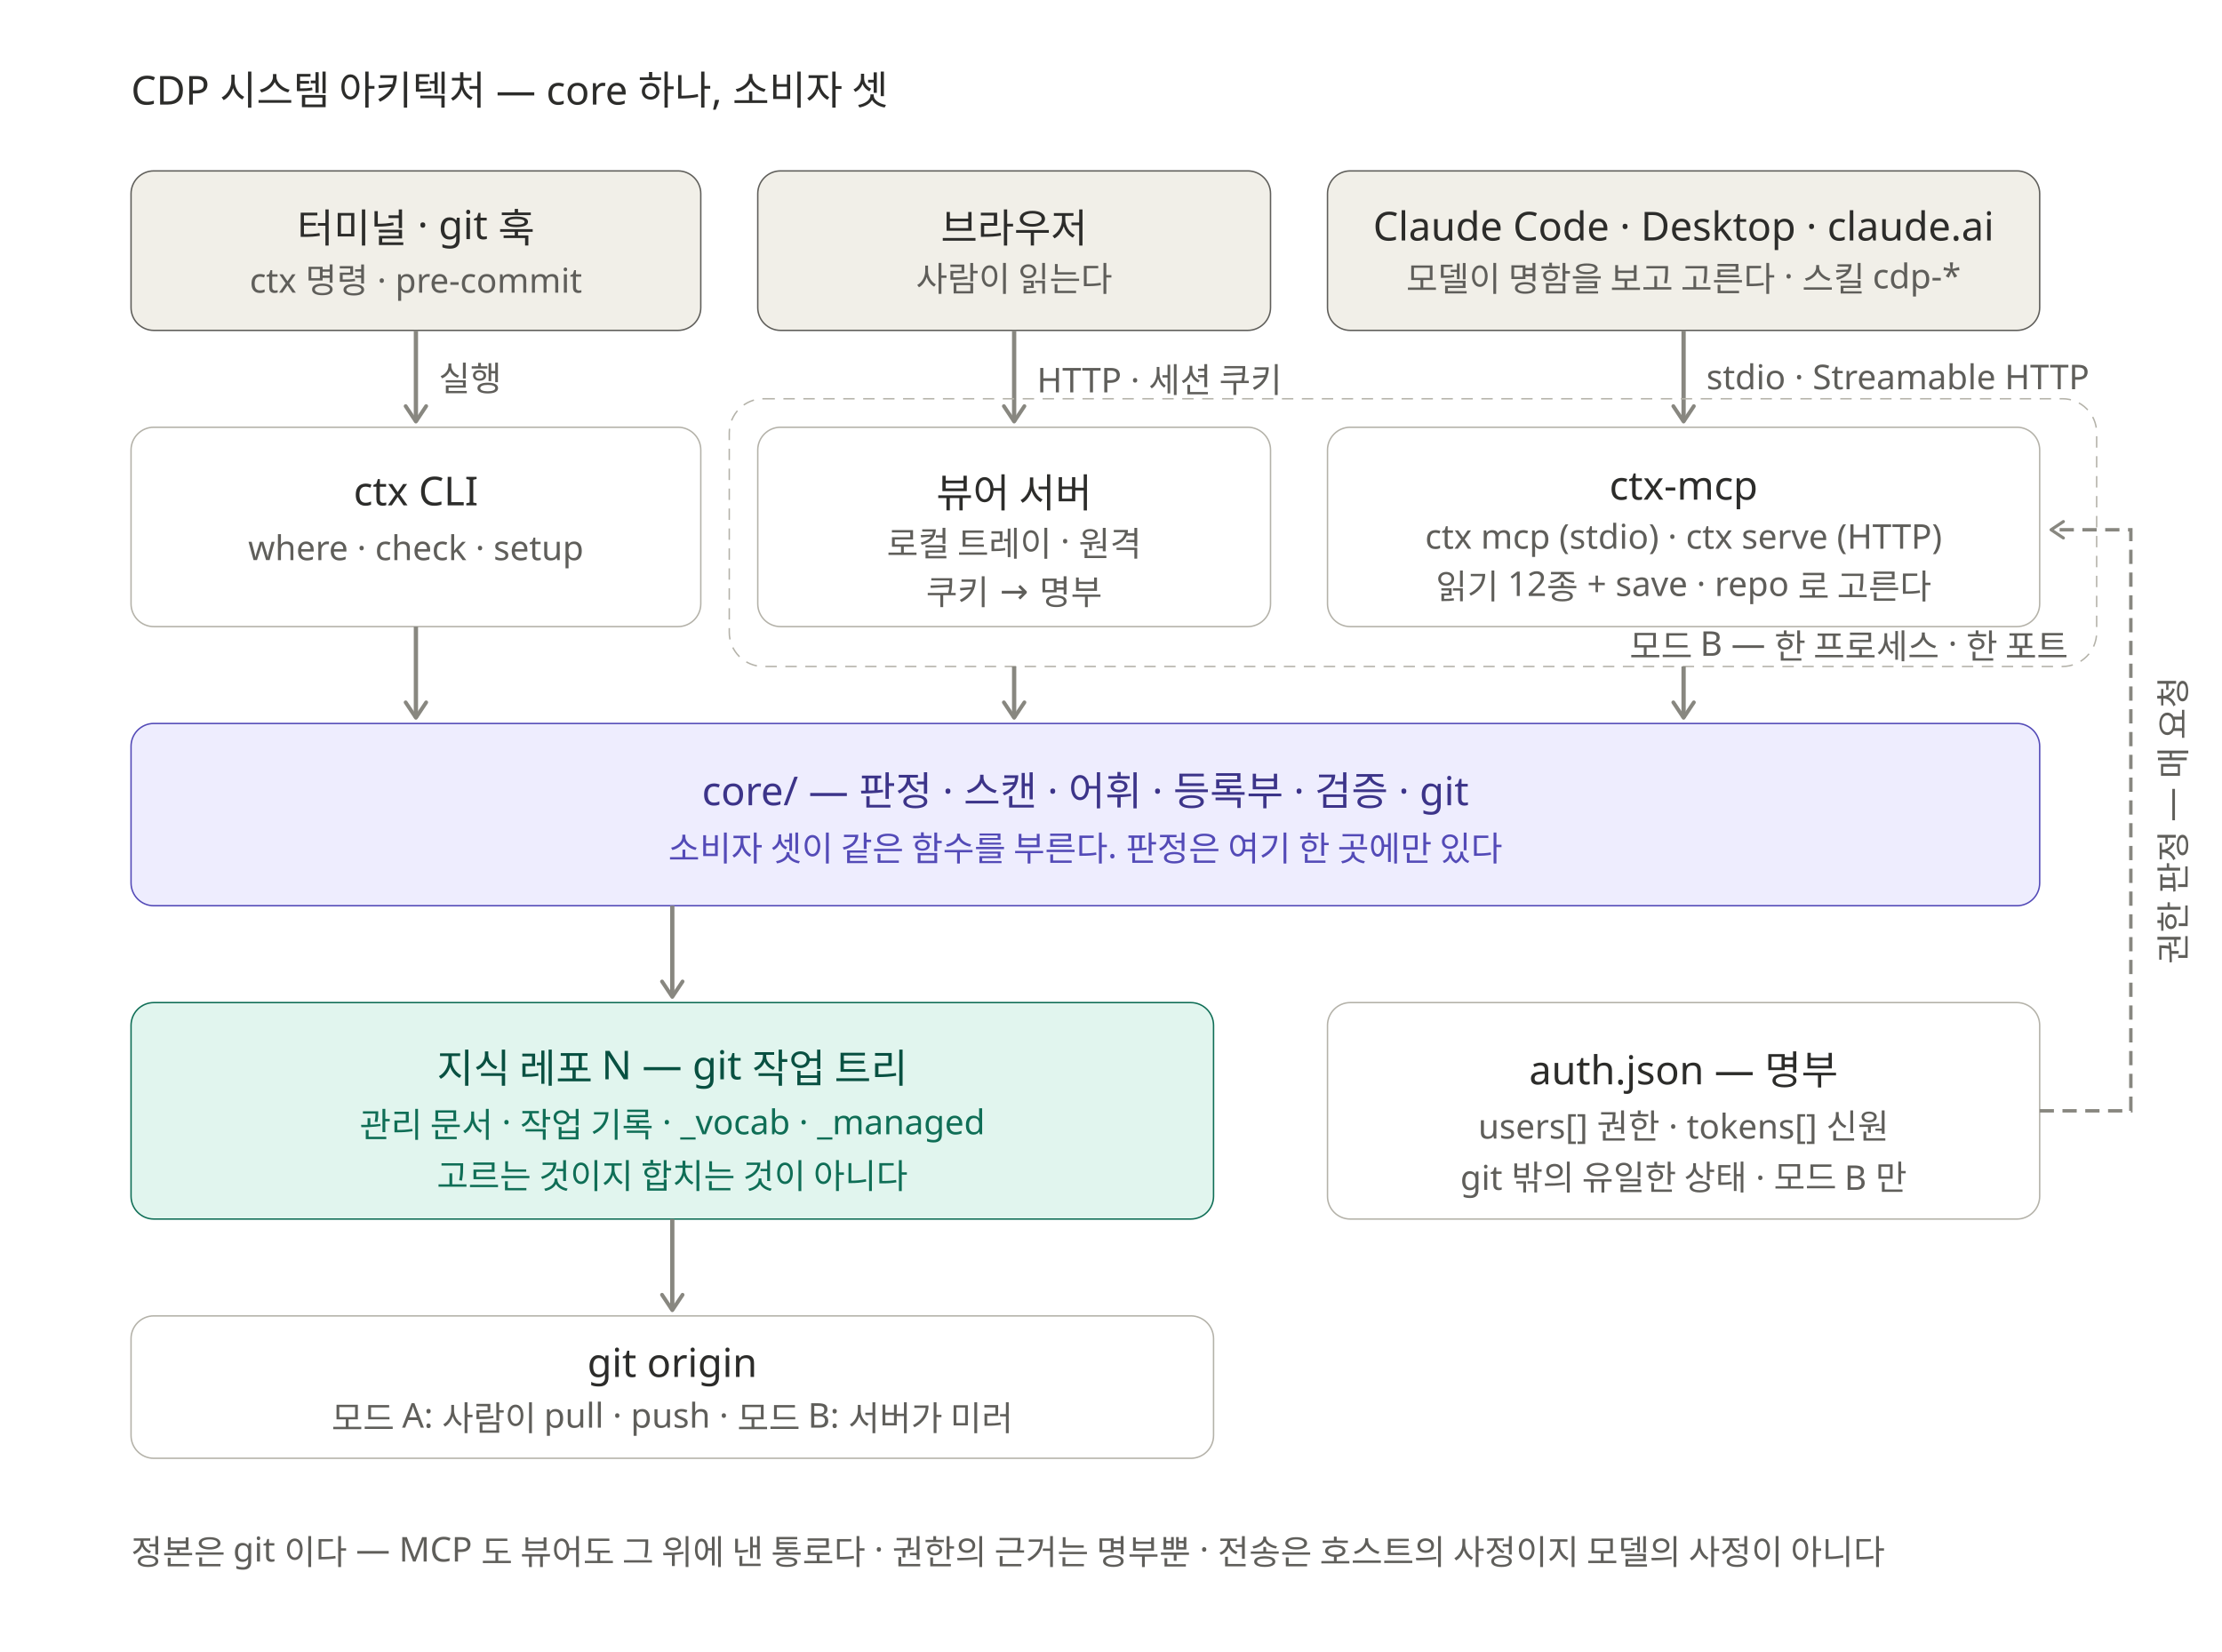
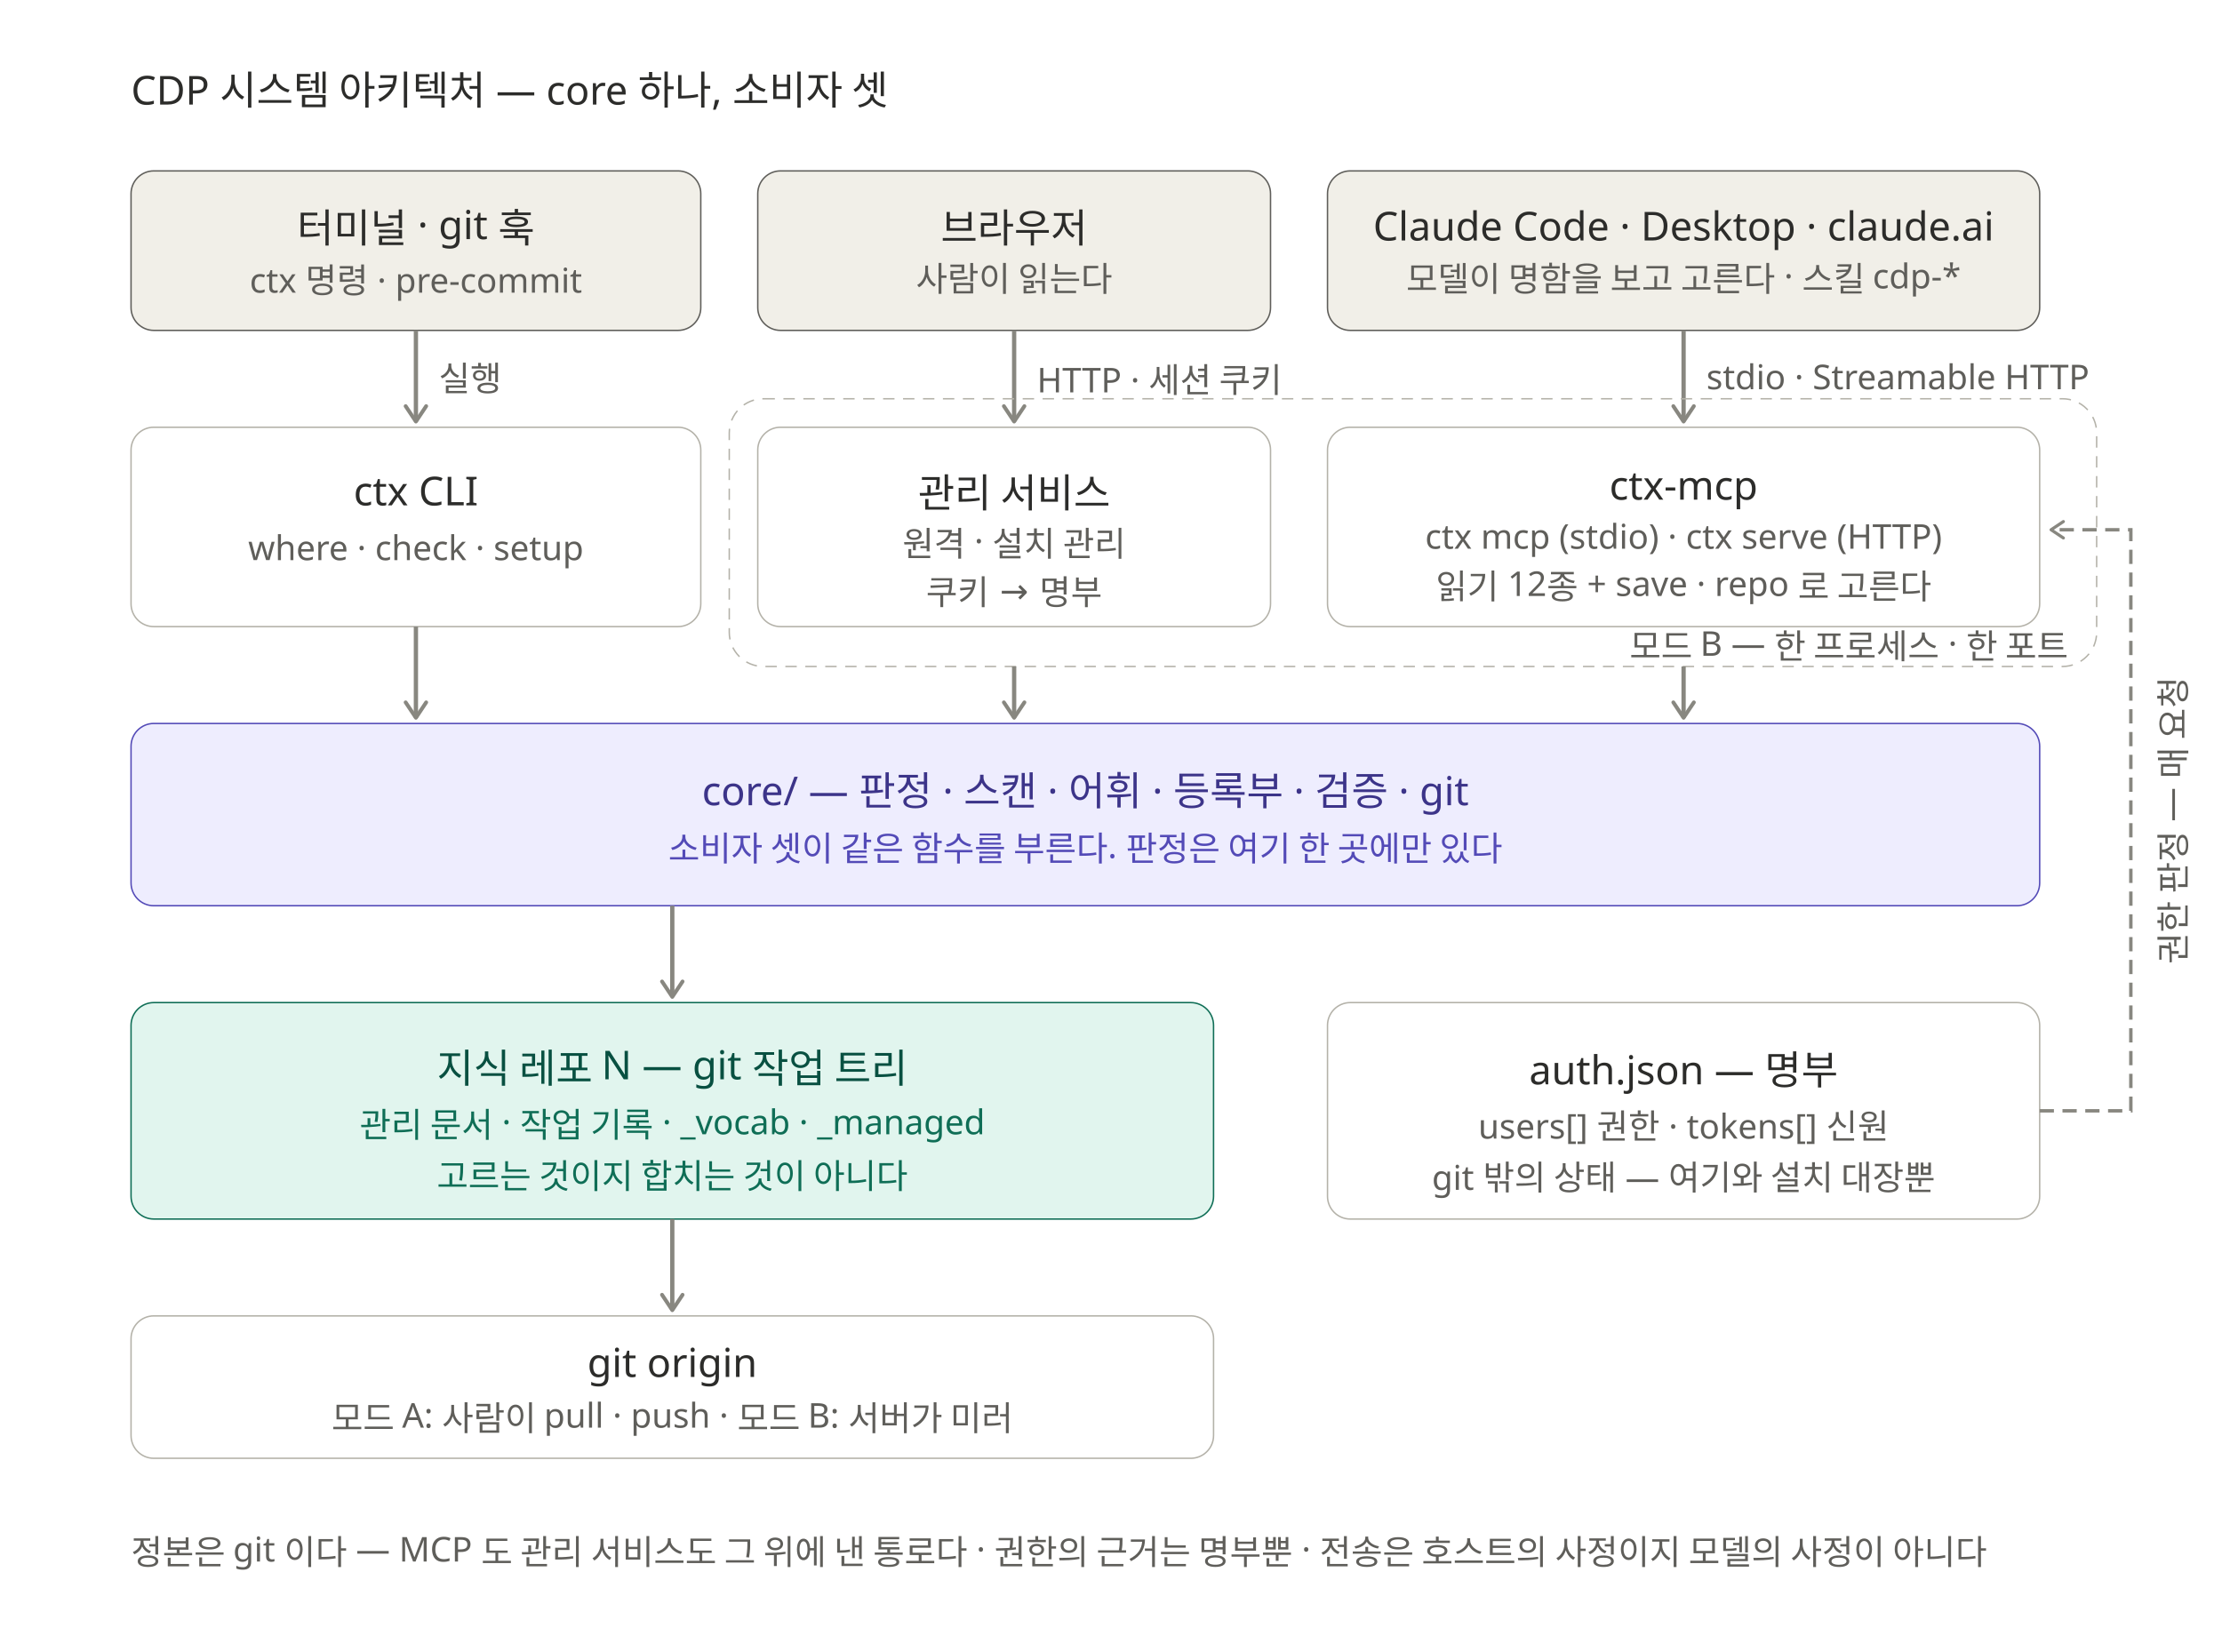
<svg xmlns="http://www.w3.org/2000/svg" width="780" height="580" viewBox="0 0 780 580" role="img">
  <style>
text{font-family:'Pretendard','Malgun Gothic','Apple SD Gothic Neo',system-ui,sans-serif}
.th{font-size:14px;font-weight:500}
.ts{font-size:12px;font-weight:400}
.arr{stroke:#888780;stroke-width:1.5;fill:none}
.dash{stroke:#888780;stroke-width:1.2;fill:none;stroke-dasharray:5 3}
.zone{fill:none;stroke:#B4B2A9;stroke-width:0.5;stroke-dasharray:4 3}
.gray{fill:#F1EFE8;stroke:#5F5E5A;stroke-width:0.5}
.purple{fill:#EEEDFE;stroke:#534AB7;stroke-width:0.5}
.teal{fill:#E1F5EE;stroke:#0F6E56;stroke-width:0.5}
.white{fill:#FFFFFF;stroke:#B4B2A9;stroke-width:0.5}
</style>
  <defs>
    <marker id="arrow" viewBox="0 0 10 10" refX="8" refY="5" markerWidth="6" markerHeight="6" orient="auto-start-reverse">
      <path d="M2 1L8 5L2 9" fill="none" stroke="context-stroke" stroke-width="1.5" stroke-linecap="round" stroke-linejoin="round" />
    </marker>
  </defs>
  <rect width="780" height="580" fill="#FFFFFF" />
  <text class="th" x="46" y="30" dominant-baseline="central" fill="#2C2C2A">CDP 시스템 아키텍처 — core 하나, 소비자 셋</text>
  <rect class="gray" x="46" y="60" width="200" height="56" rx="8" />
  <text class="th" x="146" y="79" text-anchor="middle" dominant-baseline="central" fill="#2C2C2A">터미널 · git 훅</text>
  <text class="ts" x="146" y="97" text-anchor="middle" dominant-baseline="central" fill="#5F5E5A">ctx 명령 · pre-commit</text>
  <rect class="gray" x="266" y="60" width="180" height="56" rx="8" />
  <text class="th" x="356" y="79" text-anchor="middle" dominant-baseline="central" fill="#2C2C2A">브라우저</text>
  <text class="ts" x="356" y="97" text-anchor="middle" dominant-baseline="central" fill="#5F5E5A">사람이 읽는다</text>
  <rect class="gray" x="466" y="60" width="250" height="56" rx="8" />
  <text class="th" x="591" y="79" text-anchor="middle" dominant-baseline="central" fill="#2C2C2A">Claude Code · Desktop · claude.ai</text>
  <text class="ts" x="591" y="97" text-anchor="middle" dominant-baseline="central" fill="#5F5E5A">모델이 명함을 보고 고른다 · 스킬 cdp-*</text>
  <line x1="146" y1="116" x2="146" y2="148" class="arr" marker-end="url(#arrow)" />
  <text class="ts" x="154" y="132" dominant-baseline="central" fill="#5F5E5A">실행</text>
  <line x1="356" y1="116" x2="356" y2="148" class="arr" marker-end="url(#arrow)" />
  <text class="ts" x="364" y="132" dominant-baseline="central" fill="#5F5E5A">HTTP · 세션 쿠키</text>
  <line x1="591" y1="116" x2="591" y2="148" class="arr" marker-end="url(#arrow)" />
  <text class="ts" x="599" y="132" dominant-baseline="central" fill="#5F5E5A">stdio · Streamable HTTP</text>
  <rect class="zone" x="256" y="140" width="480" height="94" rx="12" />
  <text class="ts" x="726" y="226" text-anchor="end" dominant-baseline="central" fill="#5F5E5A">모드 B — 한 프로세스 · 한 포트</text>
  <rect class="white" x="46" y="150" width="200" height="70" rx="8" />
  <text class="th" x="146" y="172" text-anchor="middle" dominant-baseline="central" fill="#2C2C2A">ctx CLI</text>
  <text class="ts" x="146" y="192" text-anchor="middle" dominant-baseline="central" fill="#5F5E5A">where · check · setup</text>
  <rect class="white" x="266" y="150" width="180" height="70" rx="8" />
-   <text class="th" x="356" y="172" text-anchor="middle" dominant-baseline="central" fill="#2C2C2A">뷰어 서버</text>
-   <text class="ts" x="356" y="190" text-anchor="middle" dominant-baseline="central" fill="#5F5E5A">로컬 트레이 · 원격</text>
+   <text class="th" x="356" y="172" text-anchor="middle" dominant-baseline="central" fill="#2C2C2A">관리 서비스</text>
+   <text class="ts" x="356" y="190" text-anchor="middle" dominant-baseline="central" fill="#5F5E5A">원격 · 설치 관리</text>
  <text class="ts" x="356" y="207" text-anchor="middle" dominant-baseline="central" fill="#5F5E5A">쿠키 → 명부</text>
  <rect class="white" x="466" y="150" width="250" height="70" rx="8" />
  <text class="th" x="591" y="170" text-anchor="middle" dominant-baseline="central" fill="#2C2C2A">ctx-mcp</text>
  <text class="ts" x="591" y="188" text-anchor="middle" dominant-baseline="central" fill="#5F5E5A">ctx mcp (stdio) · ctx serve (HTTP)</text>
  <text class="ts" x="591" y="205" text-anchor="middle" dominant-baseline="central" fill="#5F5E5A">읽기 12종 + save · repo 로 고른다</text>
  <line x1="146" y1="220" x2="146" y2="252" class="arr" marker-end="url(#arrow)" />
  <line x1="356" y1="234" x2="356" y2="252" class="arr" marker-end="url(#arrow)" />
  <line x1="591" y1="234" x2="591" y2="252" class="arr" marker-end="url(#arrow)" />
  <rect class="purple" x="46" y="254" width="670" height="64" rx="8" />
  <text class="th" x="381" y="276" text-anchor="middle" dominant-baseline="central" fill="#3C3489">core/ — 판정 · 스캔 · 어휘 · 등록부 · 검증 · git</text>
  <text class="ts" x="381" y="297" text-anchor="middle" dominant-baseline="central" fill="#534AB7">소비자 셋이 같은 함수를 부른다. 판정은 여기 한 곳에만 있다</text>
  <line x1="236" y1="318" x2="236" y2="350" class="arr" marker-end="url(#arrow)" />
  <rect class="teal" x="46" y="352" width="380" height="76" rx="8" />
  <text class="th" x="236" y="374" text-anchor="middle" dominant-baseline="central" fill="#085041">지식 레포 N — git 작업 트리</text>
  <text class="ts" x="236" y="394" text-anchor="middle" dominant-baseline="central" fill="#0F6E56">관리 문서 · 작업 기록 · _vocab · _managed</text>
  <text class="ts" x="236" y="412" text-anchor="middle" dominant-baseline="central" fill="#0F6E56">고르는 것이지 합치는 것이 아니다</text>
  <rect class="white" x="466" y="352" width="250" height="76" rx="8" />
  <text class="th" x="591" y="374" text-anchor="middle" dominant-baseline="central" fill="#2C2C2A">auth.json — 명부</text>
  <text class="ts" x="591" y="394" text-anchor="middle" dominant-baseline="central" fill="#5F5E5A">users[] 권한 · tokens[] 신원</text>
-   <text class="ts" x="591" y="412" text-anchor="middle" dominant-baseline="central" fill="#5F5E5A">git 밖의 유일한 상태 · 모드 B 만</text>
+   <text class="ts" x="591" y="412" text-anchor="middle" dominant-baseline="central" fill="#5F5E5A">git 밖의 상태 — 여기와 설치 대장뿐</text>
  <path class="dash" d="M716 390 H748 V186 H720" marker-end="url(#arrow)" />
  <text class="ts" transform="rotate(-90 762 288)" x="762" y="288" text-anchor="middle" dominant-baseline="central" fill="#5F5E5A">권한 판정 — 매 요청</text>
  <line x1="236" y1="428" x2="236" y2="460" class="arr" marker-end="url(#arrow)" />
  <rect class="white" x="46" y="462" width="380" height="50" rx="8" />
  <text class="th" x="236" y="478" text-anchor="middle" dominant-baseline="central" fill="#2C2C2A">git origin</text>
  <text class="ts" x="236" y="497" text-anchor="middle" dominant-baseline="central" fill="#5F5E5A">모드 A: 사람이 pull · push · 모드 B: 서버가 미러</text>
-   <text class="ts" x="46" y="544" dominant-baseline="central" fill="#5F5E5A">정본은 git 이다 — MCP 도 뷰어도 그 위에 낸 통로다 · 권한의 근거는 명부뿐 · 전송은 호스트의 사정이지 모델의 사정이 아니다</text>
+   <text class="ts" x="46" y="544" dominant-baseline="central" fill="#5F5E5A">정본은 git 이다 — MCP 도 관리 서비스도 그 위에 낸 통로다 · 권한의 근거는 명부뿐 · 전송은 호스트의 사정이지 모델의 사정이 아니다</text>
</svg>
